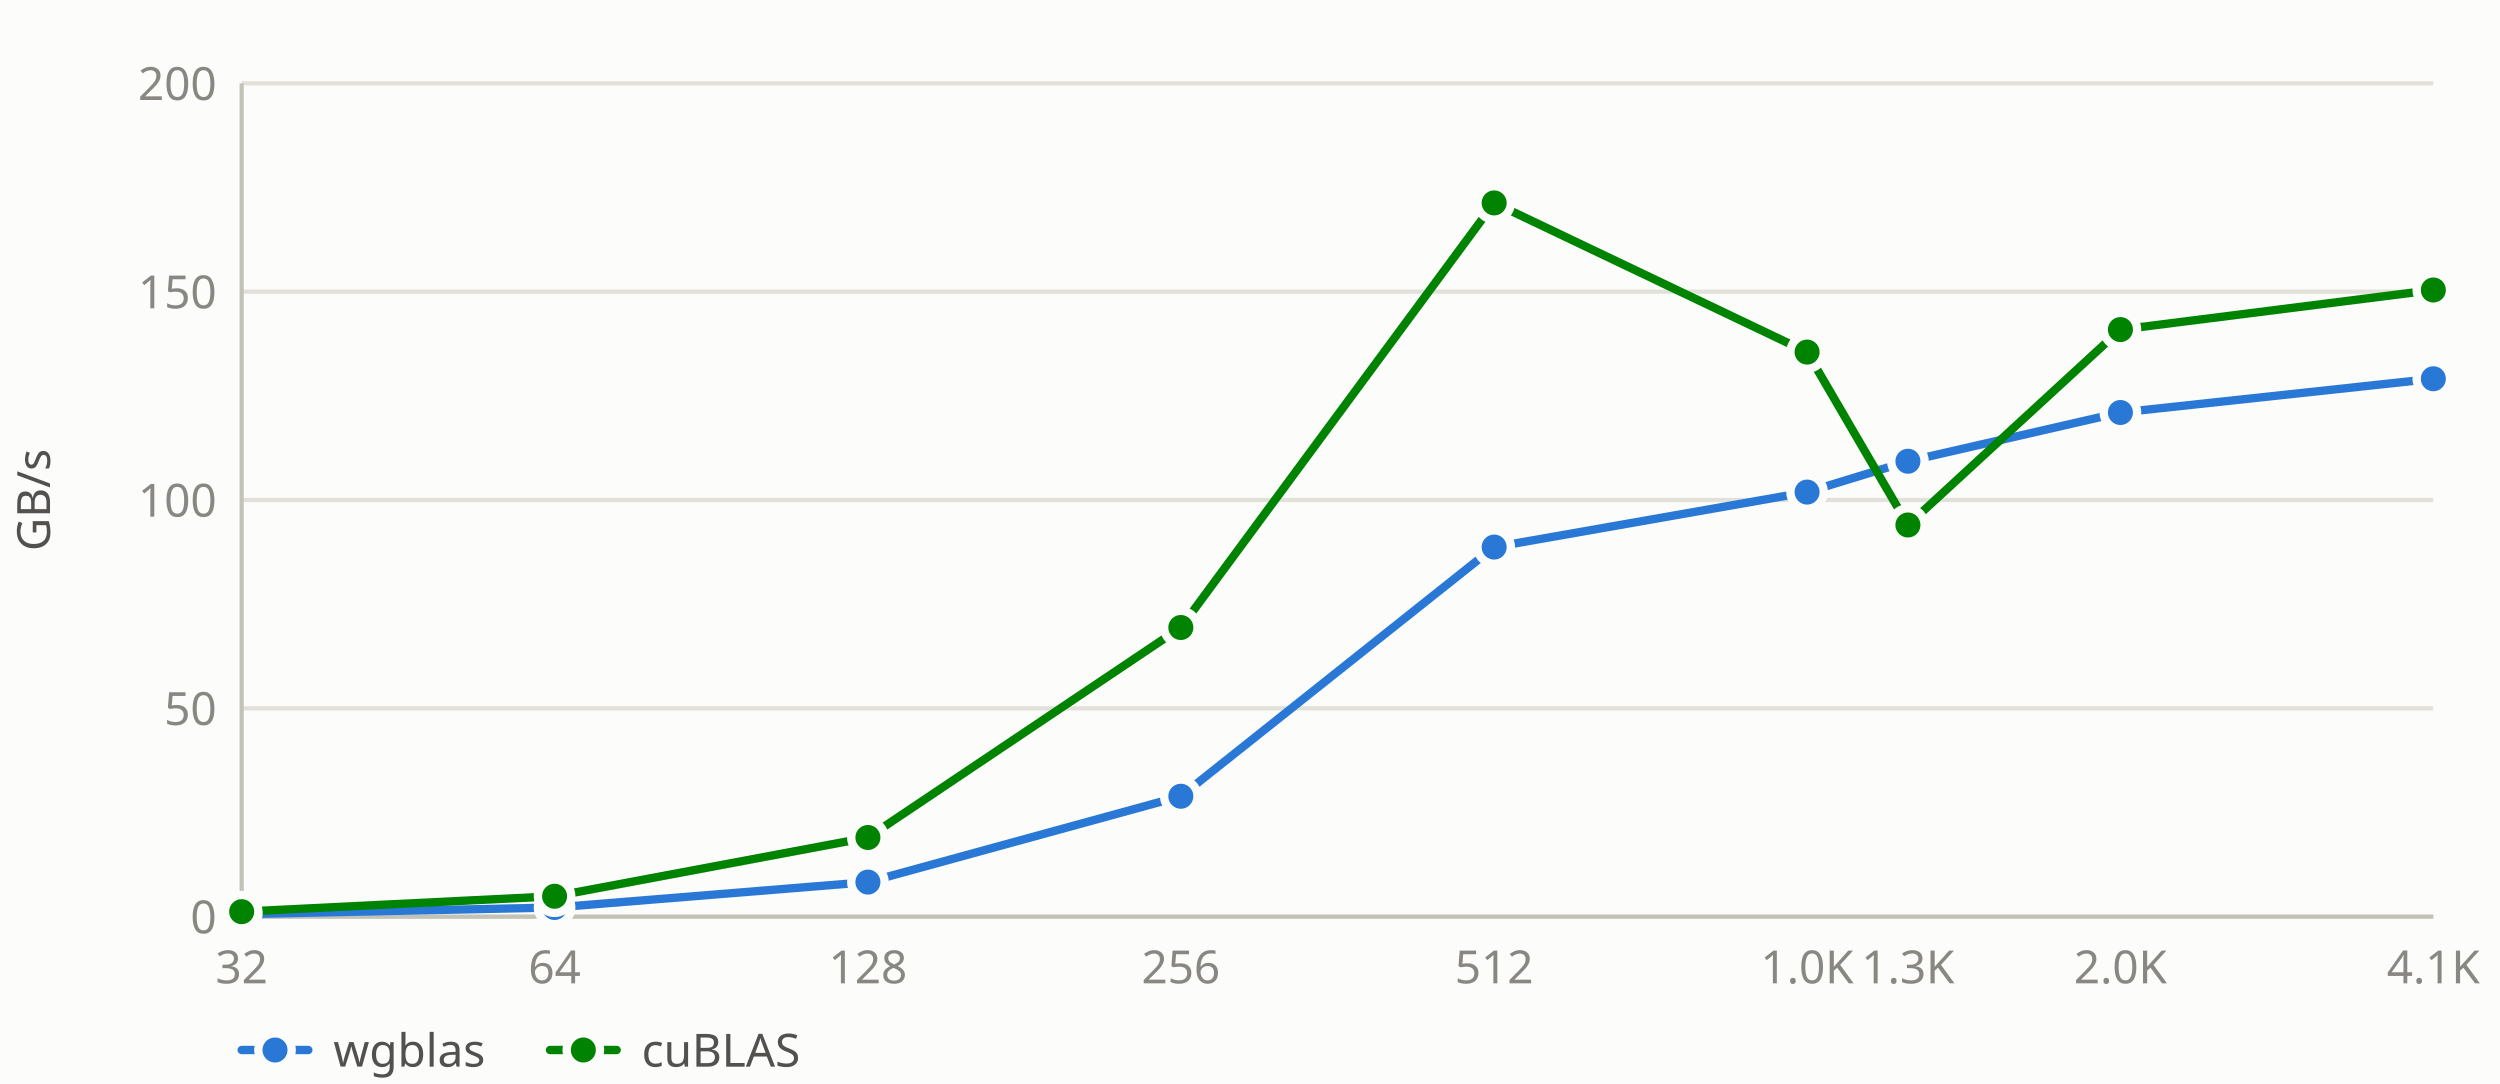
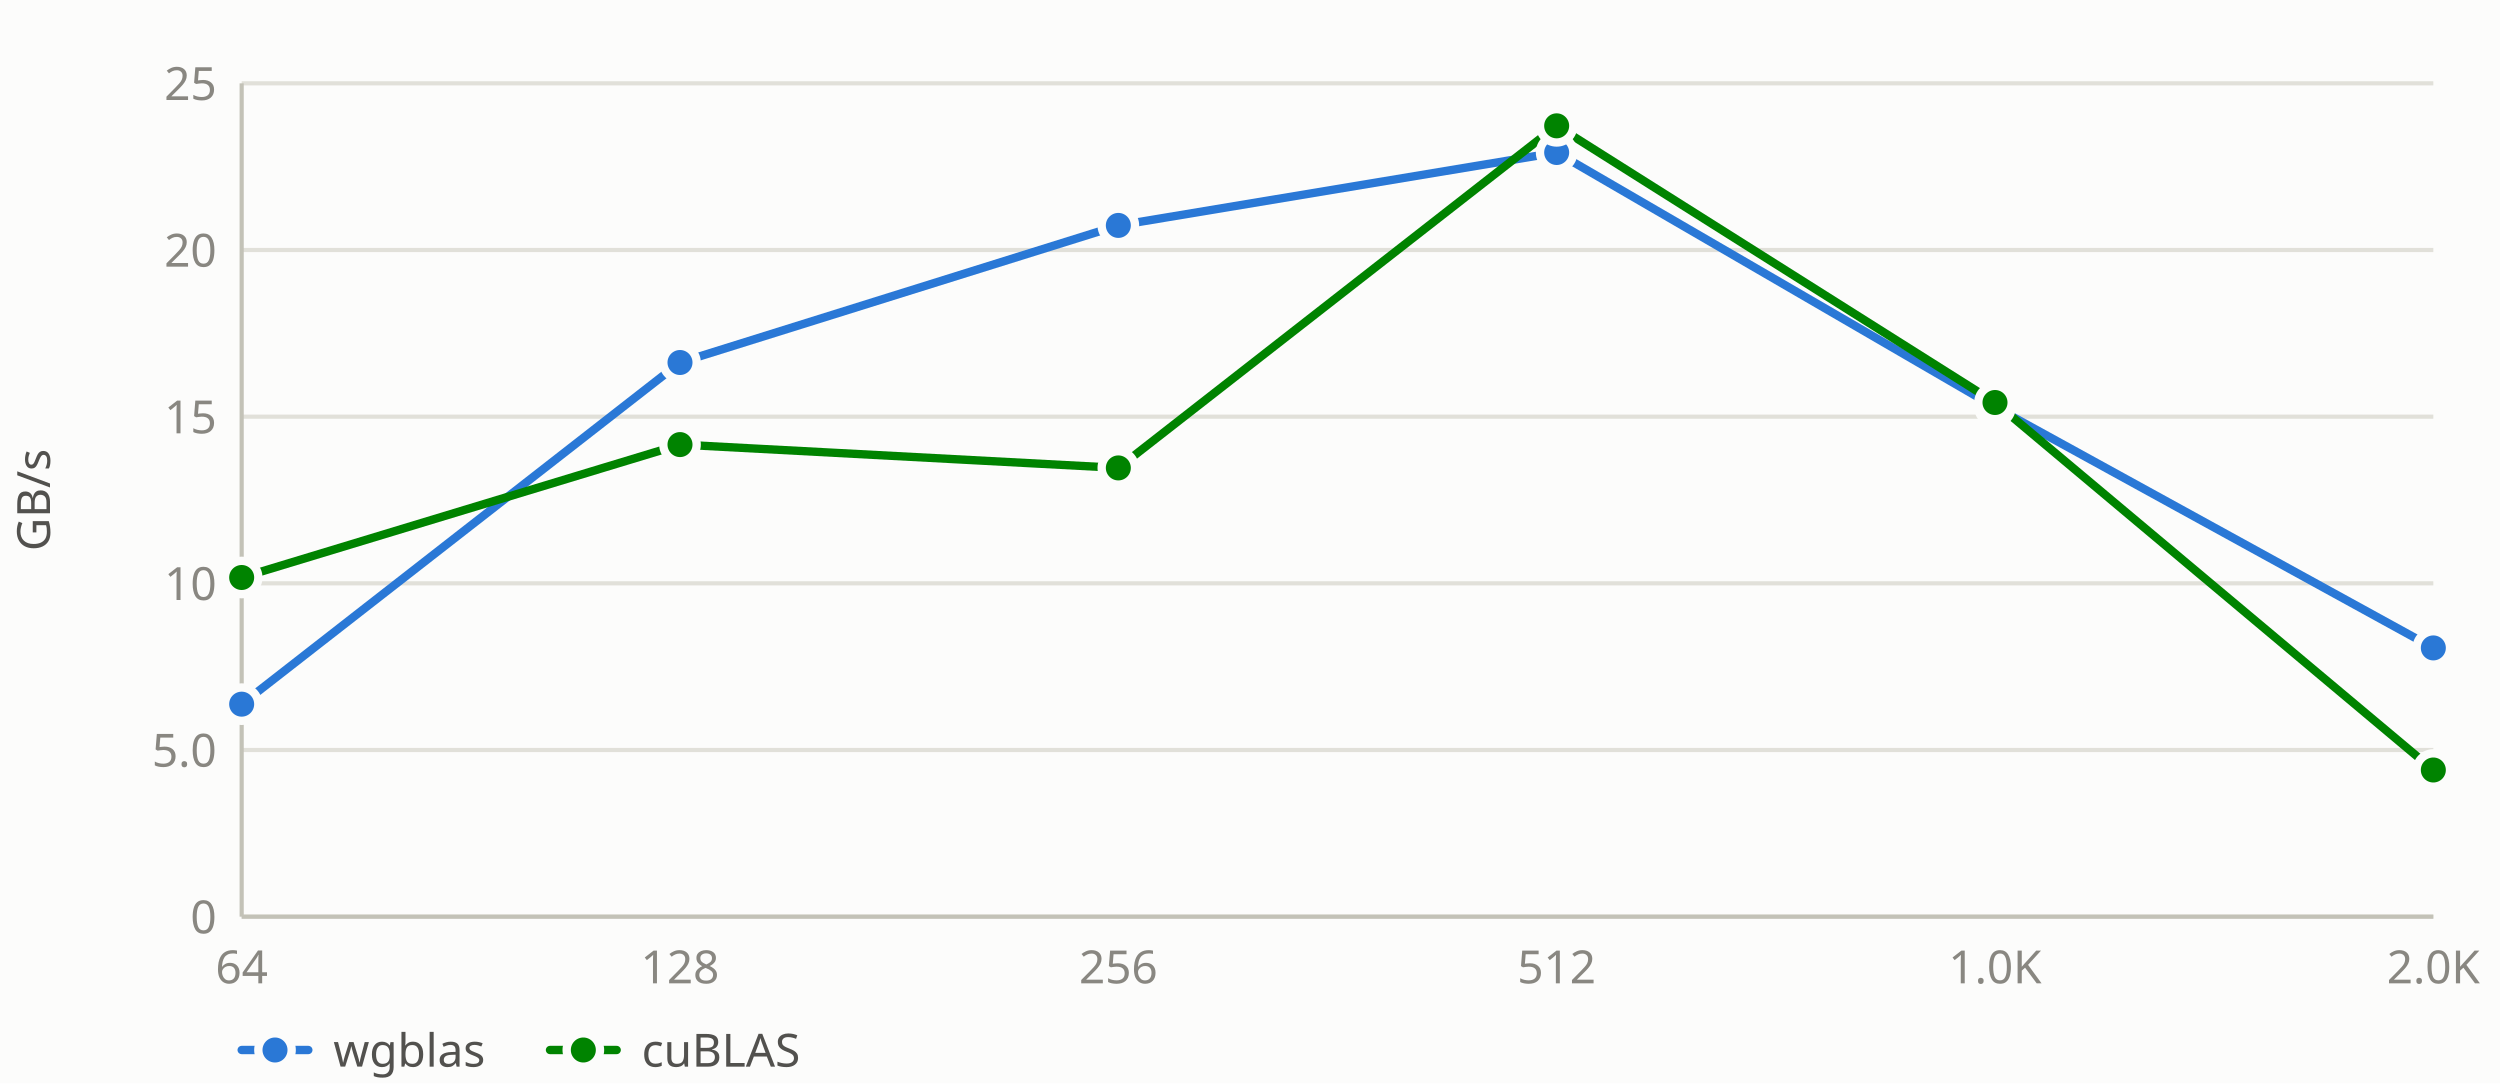
- <svg xmlns="http://www.w3.org/2000/svg" id="bc-ssyr-alpha1eneg38-nvidia_geforce_gtx_1650-gbs" viewBox="0 0 600 260" width="600" height="260" role="img" aria-label="GB/s vs n">
-   <style>#bc-ssyr-alpha1eneg38-nvidia_geforce_gtx_1650-gbs .bg{fill:#fcfcfb}#bc-ssyr-alpha1eneg38-nvidia_geforce_gtx_1650-gbs .gr{stroke:#e1e0d9;stroke-width:1;fill:none}#bc-ssyr-alpha1eneg38-nvidia_geforce_gtx_1650-gbs .ax{stroke:#c3c2b7;stroke-width:1;fill:none}#bc-ssyr-alpha1eneg38-nvidia_geforce_gtx_1650-gbs .at{fill:#898781;font:11px/1 system-ui,sans-serif}#bc-ssyr-alpha1eneg38-nvidia_geforce_gtx_1650-gbs .lt{fill:#52514e;font:11px/1 system-ui,sans-serif}#bc-ssyr-alpha1eneg38-nvidia_geforce_gtx_1650-gbs .ln1{stroke:#2a78d6;fill:none;stroke-width:2;stroke-linejoin:round;stroke-linecap:round}#bc-ssyr-alpha1eneg38-nvidia_geforce_gtx_1650-gbs .mk1{fill:#2a78d6;stroke:#fcfcfb;stroke-width:2}#bc-ssyr-alpha1eneg38-nvidia_geforce_gtx_1650-gbs .ln2{stroke:#008300;fill:none;stroke-width:2;stroke-linejoin:round;stroke-linecap:round}#bc-ssyr-alpha1eneg38-nvidia_geforce_gtx_1650-gbs .mk2{fill:#008300;stroke:#fcfcfb;stroke-width:2}@media(prefers-color-scheme:dark){#bc-ssyr-alpha1eneg38-nvidia_geforce_gtx_1650-gbs .bg{fill:#1a1a19}#bc-ssyr-alpha1eneg38-nvidia_geforce_gtx_1650-gbs .gr{stroke:#2c2c2a}#bc-ssyr-alpha1eneg38-nvidia_geforce_gtx_1650-gbs .ax{stroke:#383835}#bc-ssyr-alpha1eneg38-nvidia_geforce_gtx_1650-gbs .at{fill:#898781}#bc-ssyr-alpha1eneg38-nvidia_geforce_gtx_1650-gbs .lt{fill:#c3c2b7}#bc-ssyr-alpha1eneg38-nvidia_geforce_gtx_1650-gbs .ln1{stroke:#3987e5}#bc-ssyr-alpha1eneg38-nvidia_geforce_gtx_1650-gbs .mk1{fill:#3987e5;stroke:#1a1a19}#bc-ssyr-alpha1eneg38-nvidia_geforce_gtx_1650-gbs .ln2{stroke:#008300}#bc-ssyr-alpha1eneg38-nvidia_geforce_gtx_1650-gbs .mk2{fill:#008300;stroke:#1a1a19}}:root[data-theme=dark] #bc-ssyr-alpha1eneg38-nvidia_geforce_gtx_1650-gbs .bg{fill:#1a1a19}:root[data-theme=dark] #bc-ssyr-alpha1eneg38-nvidia_geforce_gtx_1650-gbs .gr{stroke:#2c2c2a}:root[data-theme=dark] #bc-ssyr-alpha1eneg38-nvidia_geforce_gtx_1650-gbs .ax{stroke:#383835}:root[data-theme=dark] #bc-ssyr-alpha1eneg38-nvidia_geforce_gtx_1650-gbs .lt{fill:#c3c2b7}:root[data-theme=dark] #bc-ssyr-alpha1eneg38-nvidia_geforce_gtx_1650-gbs .ln1{stroke:#3987e5}:root[data-theme=dark] #bc-ssyr-alpha1eneg38-nvidia_geforce_gtx_1650-gbs .mk1{fill:#3987e5;stroke:#1a1a19}:root[data-theme=dark] #bc-ssyr-alpha1eneg38-nvidia_geforce_gtx_1650-gbs .mk2{stroke:#1a1a19}</style>
+ <svg xmlns="http://www.w3.org/2000/svg" id="bc-ssymm-alpha1eneg38-nvidia_geforce_gtx_1650-gbs" viewBox="0 0 600 260" width="600" height="260" role="img" aria-label="GB/s vs n">
+   <style>#bc-ssymm-alpha1eneg38-nvidia_geforce_gtx_1650-gbs .bg{fill:#fcfcfb}#bc-ssymm-alpha1eneg38-nvidia_geforce_gtx_1650-gbs .gr{stroke:#e1e0d9;stroke-width:1;fill:none}#bc-ssymm-alpha1eneg38-nvidia_geforce_gtx_1650-gbs .ax{stroke:#c3c2b7;stroke-width:1;fill:none}#bc-ssymm-alpha1eneg38-nvidia_geforce_gtx_1650-gbs .at{fill:#898781;font:11px/1 system-ui,sans-serif}#bc-ssymm-alpha1eneg38-nvidia_geforce_gtx_1650-gbs .lt{fill:#52514e;font:11px/1 system-ui,sans-serif}#bc-ssymm-alpha1eneg38-nvidia_geforce_gtx_1650-gbs .ln1{stroke:#2a78d6;fill:none;stroke-width:2;stroke-linejoin:round;stroke-linecap:round}#bc-ssymm-alpha1eneg38-nvidia_geforce_gtx_1650-gbs .mk1{fill:#2a78d6;stroke:#fcfcfb;stroke-width:2}#bc-ssymm-alpha1eneg38-nvidia_geforce_gtx_1650-gbs .ln2{stroke:#008300;fill:none;stroke-width:2;stroke-linejoin:round;stroke-linecap:round}#bc-ssymm-alpha1eneg38-nvidia_geforce_gtx_1650-gbs .mk2{fill:#008300;stroke:#fcfcfb;stroke-width:2}@media(prefers-color-scheme:dark){#bc-ssymm-alpha1eneg38-nvidia_geforce_gtx_1650-gbs .bg{fill:#1a1a19}#bc-ssymm-alpha1eneg38-nvidia_geforce_gtx_1650-gbs .gr{stroke:#2c2c2a}#bc-ssymm-alpha1eneg38-nvidia_geforce_gtx_1650-gbs .ax{stroke:#383835}#bc-ssymm-alpha1eneg38-nvidia_geforce_gtx_1650-gbs .at{fill:#898781}#bc-ssymm-alpha1eneg38-nvidia_geforce_gtx_1650-gbs .lt{fill:#c3c2b7}#bc-ssymm-alpha1eneg38-nvidia_geforce_gtx_1650-gbs .ln1{stroke:#3987e5}#bc-ssymm-alpha1eneg38-nvidia_geforce_gtx_1650-gbs .mk1{fill:#3987e5;stroke:#1a1a19}#bc-ssymm-alpha1eneg38-nvidia_geforce_gtx_1650-gbs .ln2{stroke:#008300}#bc-ssymm-alpha1eneg38-nvidia_geforce_gtx_1650-gbs .mk2{fill:#008300;stroke:#1a1a19}}:root[data-theme=dark] #bc-ssymm-alpha1eneg38-nvidia_geforce_gtx_1650-gbs .bg{fill:#1a1a19}:root[data-theme=dark] #bc-ssymm-alpha1eneg38-nvidia_geforce_gtx_1650-gbs .gr{stroke:#2c2c2a}:root[data-theme=dark] #bc-ssymm-alpha1eneg38-nvidia_geforce_gtx_1650-gbs .ax{stroke:#383835}:root[data-theme=dark] #bc-ssymm-alpha1eneg38-nvidia_geforce_gtx_1650-gbs .lt{fill:#c3c2b7}:root[data-theme=dark] #bc-ssymm-alpha1eneg38-nvidia_geforce_gtx_1650-gbs .ln1{stroke:#3987e5}:root[data-theme=dark] #bc-ssymm-alpha1eneg38-nvidia_geforce_gtx_1650-gbs .mk1{fill:#3987e5;stroke:#1a1a19}:root[data-theme=dark] #bc-ssymm-alpha1eneg38-nvidia_geforce_gtx_1650-gbs .mk2{stroke:#1a1a19}</style>
  <rect class="bg" width="600" height="260" />
  <line class="gr" x1="58" y1="220.0" x2="584" y2="220.0" />
-   <line class="gr" x1="58" y1="170.0" x2="584" y2="170.0" />
-   <line class="gr" x1="58" y1="120.0" x2="584" y2="120.0" />
-   <line class="gr" x1="58" y1="70.0" x2="584" y2="70.0" />
+   <line class="gr" x1="58" y1="180.0" x2="584" y2="180.0" />
+   <line class="gr" x1="58" y1="140.0" x2="584" y2="140.0" />
+   <line class="gr" x1="58" y1="100.0" x2="584" y2="100.0" />
+   <line class="gr" x1="58" y1="60.0" x2="584" y2="60.0" />
  <line class="gr" x1="58" y1="20.0" x2="584" y2="20.0" />
  <line class="ax" x1="58" y1="20" x2="58" y2="220" />
  <line class="ax" x1="58" y1="220" x2="584" y2="220" />
  <text class="at" x="52" y="224.0" text-anchor="end">0</text>
-   <text class="at" x="52" y="174.0" text-anchor="end">50</text>
-   <text class="at" x="52" y="124.0" text-anchor="end">100</text>
-   <text class="at" x="52" y="74.0" text-anchor="end">150</text>
-   <text class="at" x="52" y="24.0" text-anchor="end">200</text>
+   <text class="at" x="52" y="184.0" text-anchor="end">5.0</text>
+   <text class="at" x="52" y="144.0" text-anchor="end">10</text>
+   <text class="at" x="52" y="104.0" text-anchor="end">15</text>
+   <text class="at" x="52" y="64.0" text-anchor="end">20</text>
+   <text class="at" x="52" y="24.0" text-anchor="end">25</text>
  <text class="lt" x="12" y="120.0" text-anchor="middle" transform="rotate(-90 12 120.0)">GB/s</text>
-   <text class="at" x="58.0" y="236" text-anchor="middle">32</text>
-   <text class="at" x="133.1" y="236" text-anchor="middle">64</text>
-   <text class="at" x="208.3" y="236" text-anchor="middle">128</text>
-   <text class="at" x="283.4" y="236" text-anchor="middle">256</text>
-   <text class="at" x="358.6" y="236" text-anchor="middle">512</text>
-   <text class="at" x="433.7" y="236" text-anchor="middle">1.0K</text>
-   <text class="at" x="457.9" y="236" text-anchor="middle">1.3K</text>
-   <text class="at" x="508.9" y="236" text-anchor="middle">2.0K</text>
-   <text class="at" x="584.0" y="236" text-anchor="middle">4.1K</text>
-   <polyline class="ln1" points="58.0,219.4 133.1,217.8 208.3,211.7 283.4,191.1 358.6,131.3 433.7,118.1 457.9,110.7 508.9,99.0 584.0,90.9" />
-   <polyline class="ln2" points="58.0,218.8 133.1,215.1 208.3,201.0 283.4,150.6 358.6,48.7 433.7,84.5 457.9,126.0 508.9,79.1 584.0,69.6" />
-   <circle class="mk1" cx="58.0" cy="219.4" r="4" />
-   <circle class="mk1" cx="133.1" cy="217.8" r="4" />
-   <circle class="mk1" cx="208.3" cy="211.7" r="4" />
-   <circle class="mk1" cx="283.4" cy="191.1" r="4" />
-   <circle class="mk1" cx="358.6" cy="131.3" r="4" />
-   <circle class="mk1" cx="433.7" cy="118.1" r="4" />
-   <circle class="mk1" cx="457.9" cy="110.7" r="4" />
-   <circle class="mk1" cx="508.9" cy="99.0" r="4" />
-   <circle class="mk1" cx="584.0" cy="90.9" r="4" />
-   <circle class="mk2" cx="58.0" cy="218.8" r="4" />
-   <circle class="mk2" cx="133.1" cy="215.1" r="4" />
-   <circle class="mk2" cx="208.3" cy="201.0" r="4" />
-   <circle class="mk2" cx="283.4" cy="150.6" r="4" />
-   <circle class="mk2" cx="358.6" cy="48.7" r="4" />
-   <circle class="mk2" cx="433.7" cy="84.5" r="4" />
-   <circle class="mk2" cx="457.9" cy="126.0" r="4" />
-   <circle class="mk2" cx="508.9" cy="79.1" r="4" />
-   <circle class="mk2" cx="584.0" cy="69.6" r="4" />
+   <text class="at" x="58.0" y="236" text-anchor="middle">64</text>
+   <text class="at" x="163.2" y="236" text-anchor="middle">128</text>
+   <text class="at" x="268.4" y="236" text-anchor="middle">256</text>
+   <text class="at" x="373.6" y="236" text-anchor="middle">512</text>
+   <text class="at" x="478.8" y="236" text-anchor="middle">1.0K</text>
+   <text class="at" x="584.0" y="236" text-anchor="middle">2.0K</text>
+   <polyline class="ln1" points="58.0,169.0 163.2,87.0 268.4,54.1 373.6,36.6 478.8,97.7 584.0,155.5" />
+   <polyline class="ln2" points="58.0,138.6 163.2,106.7 268.4,112.3 373.6,30.2 478.8,96.6 584.0,184.8" />
+   <circle class="mk1" cx="58.0" cy="169.0" r="4" />
+   <circle class="mk1" cx="163.2" cy="87.0" r="4" />
+   <circle class="mk1" cx="268.4" cy="54.1" r="4" />
+   <circle class="mk1" cx="373.6" cy="36.6" r="4" />
+   <circle class="mk1" cx="478.8" cy="97.7" r="4" />
+   <circle class="mk1" cx="584.0" cy="155.5" r="4" />
+   <circle class="mk2" cx="58.0" cy="138.6" r="4" />
+   <circle class="mk2" cx="163.2" cy="106.7" r="4" />
+   <circle class="mk2" cx="268.4" cy="112.3" r="4" />
+   <circle class="mk2" cx="373.6" cy="30.2" r="4" />
+   <circle class="mk2" cx="478.8" cy="96.6" r="4" />
+   <circle class="mk2" cx="584.0" cy="184.8" r="4" />
  <line class="ln1" x1="58" y1="252" x2="74" y2="252" />
  <circle class="mk1" cx="66" cy="252" r="4" />
  <text class="lt" x="80" y="256">wgblas</text>
  <line class="ln2" x1="132" y1="252" x2="148" y2="252" />
  <circle class="mk2" cx="140" cy="252" r="4" />
  <text class="lt" x="154" y="256">cuBLAS</text>
</svg>
